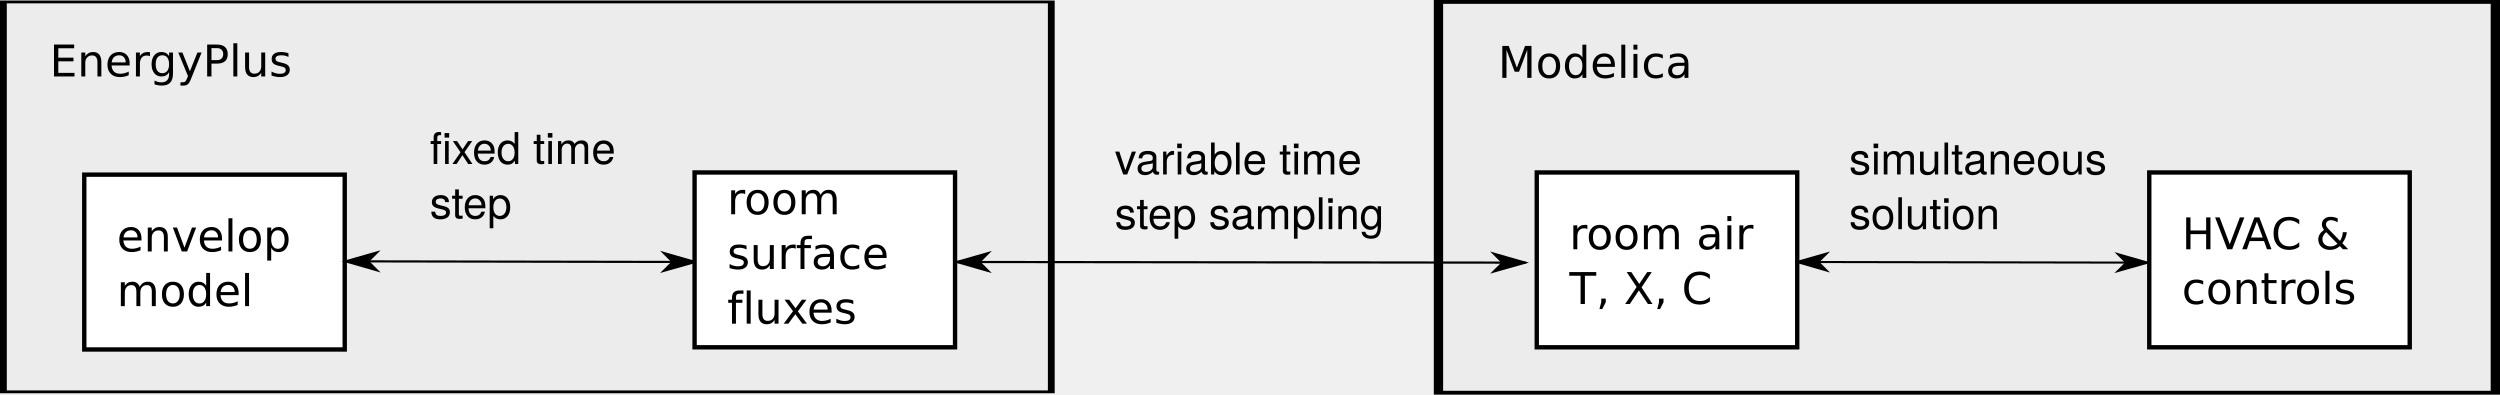
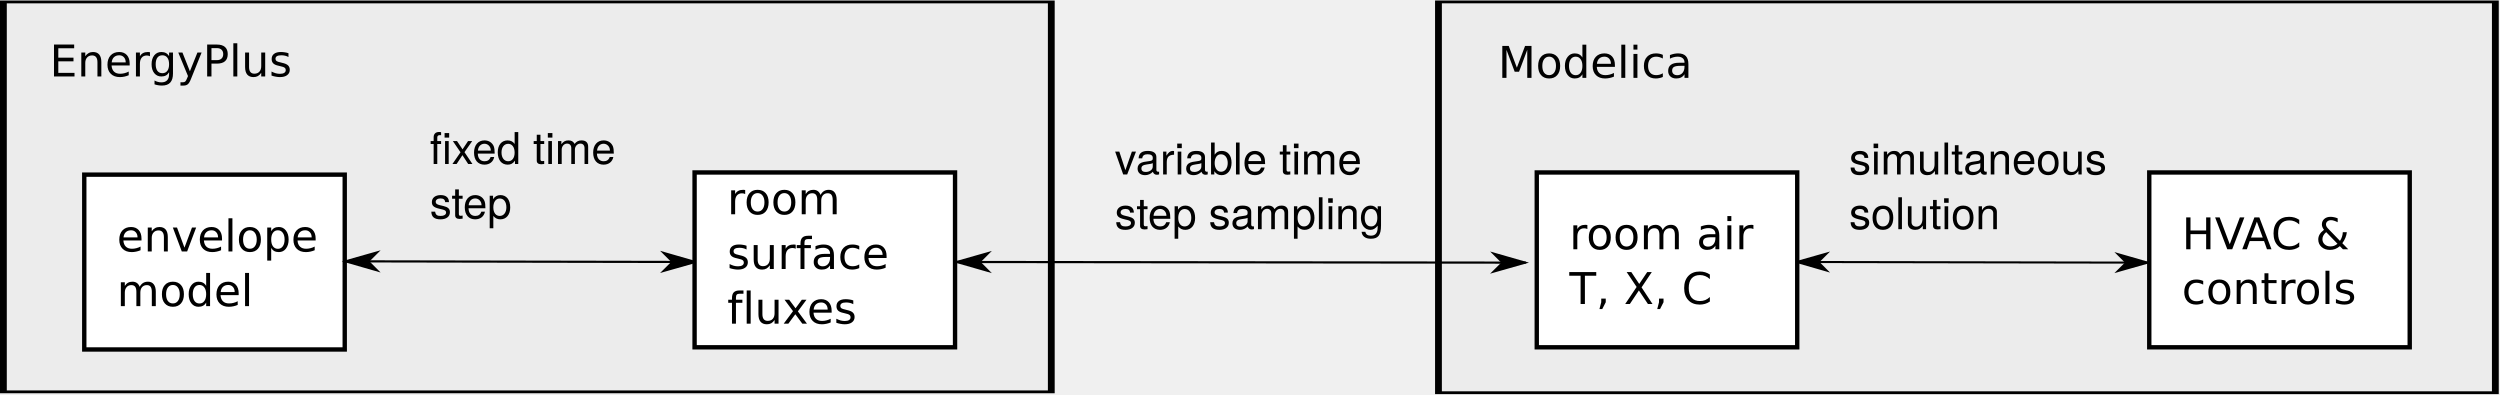
<svg xmlns="http://www.w3.org/2000/svg" width="571.431" height="90.201" id="svg2" version="1.1">
  <defs id="defs4">
    <marker orient="auto" refY="0" refX="0" id="Arrow1Lstart" style="overflow:visible">
      <path id="path4331" d="M 0,0 5,-5 -12.5,0 5,5 0,0 Z" style="fill-rule:evenodd;stroke:#000000;stroke-width:1pt" transform="matrix(0.8,0,0,0.8,10,0)" />
    </marker>
    <marker orient="auto" refY="0" refX="0" id="Arrow2Lstart" style="overflow:visible">
      <path id="path4349" style="fill-rule:evenodd;stroke-width:0.625;stroke-linejoin:round" d="M 8.719,4.034 -2.207,0.016 8.719,-4.002 c -1.745,2.372 -1.735,5.617 -6e-7,8.035 z" transform="matrix(1.1,0,0,1.1,1.1,0)" />
    </marker>
    <marker orient="auto" refY="0" refX="0" id="Arrow1Mend" style="overflow:visible">
      <path id="path4340" d="M 0,0 5,-5 -12.5,0 5,5 0,0 Z" style="fill-rule:evenodd;stroke:#000000;stroke-width:1pt" transform="matrix(-0.4,0,0,-0.4,-4,0)" />
    </marker>
    <marker orient="auto" refY="0" refX="0" id="Arrow2Lend" style="overflow:visible">
      <path id="path4352" style="fill-rule:evenodd;stroke-width:0.625;stroke-linejoin:round" d="M 8.719,4.034 -2.207,0.016 8.719,-4.002 c -1.745,2.372 -1.735,5.617 -6e-7,8.035 z" transform="matrix(-1.1,0,0,-1.1,-1.1,0)" />
    </marker>
    <marker orient="auto" refY="0" refX="0" id="Arrow1Lend" style="overflow:visible">
      <path id="path3898" d="M 0,0 5,-5 -12.5,0 5,5 0,0 Z" style="fill-rule:evenodd;stroke:#000000;stroke-width:1pt" transform="matrix(-0.8,0,0,-0.8,-10,0)" />
    </marker>
    <marker orient="auto" refY="0" refX="0" id="Arrow1Lstart-9" style="overflow:visible">
      <path id="path4331-9" d="M 0,0 5,-5 -12.5,0 5,5 0,0 Z" style="fill-rule:evenodd;stroke:#000000;stroke-width:1pt" transform="matrix(0.8,0,0,0.8,10,0)" />
    </marker>
    <marker orient="auto" refY="0" refX="0" id="Arrow1Lend-2" style="overflow:visible">
      <path id="path3898-7" d="M 0,0 5,-5 -12.5,0 5,5 0,0 Z" style="fill-rule:evenodd;stroke:#000000;stroke-width:1pt" transform="matrix(-0.8,0,0,-0.8,-10,0)" />
    </marker>
    <marker orient="auto" refY="0" refX="0" id="Arrow1Lstart-3" style="overflow:visible">
      <path id="path4331-2" d="M 0,0 5,-5 -12.5,0 5,5 0,0 Z" style="fill-rule:evenodd;stroke:#000000;stroke-width:1pt" transform="matrix(0.8,0,0,0.8,10,0)" />
    </marker>
    <marker orient="auto" refY="0" refX="0" id="Arrow1Lend-0" style="overflow:visible">
      <path id="path3898-5" d="M 0,0 5,-5 -12.5,0 5,5 0,0 Z" style="fill-rule:evenodd;stroke:#000000;stroke-width:1pt" transform="matrix(-0.8,0,0,-0.8,-10,0)" />
    </marker>
    <marker orient="auto" refY="0" refX="0" id="Arrow1Lstart-1" style="overflow:visible">
      <path id="path4331-99" d="M 0,0 5,-5 -12.5,0 5,5 0,0 Z" style="fill-rule:evenodd;stroke:#000000;stroke-width:1pt" transform="matrix(0.8,0,0,0.8,10,0)" />
    </marker>
    <marker orient="auto" refY="0" refX="0" id="Arrow1Lend-4" style="overflow:visible">
      <path id="path3898-76" d="M 0,0 5,-5 -12.5,0 5,5 0,0 Z" style="fill-rule:evenodd;stroke:#000000;stroke-width:1pt" transform="matrix(-0.8,0,0,-0.8,-10,0)" />
    </marker>
  </defs>
  <g id="layer1" transform="translate(-71.20381,-182.4802)">
-     <g transform="matrix(4.976787,0,0,2.047214,-56.43852,-271.2714)" id="g3111-6-2" style="fill:#ececec">
-       <rect transform="scale(-1,1)" y="221.857" x="-140.253" height="43.633" width="48.54" id="rect3069-1-0-4" style="fill:#ececec;fill-opacity:1;fill-rule:nonzero;stroke:#000000;stroke-width:0.428;stroke-linecap:butt;stroke-linejoin:miter;stroke-miterlimit:4;stroke-dasharray:none;stroke-opacity:1" />
+     <g transform="matrix(4.976787,0,0,2.047214,-56.43852,-271.2714)" id="g3111-6-2" style="fill:#ececec;stroke-width:0.313;stroke-miterlimit:4;stroke-dasharray:none">
+       <rect transform="scale(-1,1)" y="221.857" x="-140.253" height="43.633" width="48.54" id="rect3069-1-0-4" style="fill:#ececec;fill-opacity:1;fill-rule:nonzero;stroke:#000000;stroke-width:0.313;stroke-linecap:butt;stroke-linejoin:miter;stroke-miterlimit:4;stroke-dasharray:none;stroke-opacity:1" />
    </g>
    <text xml:space="preserve" style="font-style:normal;font-variant:normal;font-weight:normal;font-stretch:normal;font-size:12px;line-height:125%;font-family:'Bitstream Vera Sans';-inkscape-font-specification:'Bitstream Vera Sans';text-align:start;letter-spacing:0px;word-spacing:0px;writing-mode:lr-tb;text-anchor:start;fill:#000000;fill-opacity:1;stroke:none" x="413.605" y="200.277" id="text4398-8-0-2-2-7-7">
      <tspan id="tspan3187-3-7-4" x="413.605" y="200.277" style="font-size:10px">Modelica </tspan>
    </text>
-     <g id="g7667" transform="translate(12,0)">
-       <g style="fill:#ececec" id="g3111-6" transform="matrix(4.934511,0,0,2.04254,-392.5803,-270.2288)">
+     <g id="g7667" transform="translate(12,0)" style="stroke-width:1;stroke-miterlimit:4;stroke-dasharray:none">
+       <g style="fill:#ececec;stroke-width:0.315;stroke-miterlimit:4;stroke-dasharray:none" id="g3111-6" transform="matrix(4.934511,0,0,2.04254,-392.5803,-270.2288)">
        <rect style="fill:#ececec;fill-opacity:1;fill-rule:nonzero;stroke:#000000;stroke-width:0.315;stroke-linecap:butt;stroke-linejoin:miter;stroke-miterlimit:4;stroke-dasharray:none;stroke-opacity:1" id="rect3069-1-0" width="48.54" height="43.633" x="-140.253" y="221.857" transform="scale(-1,1)" />
      </g>
-       <text id="text4398-8-0-2-2-7" y="199.96" x="70.562" style="font-style:normal;font-variant:normal;font-weight:normal;font-stretch:normal;font-size:12px;line-height:125%;font-family:'Bitstream Vera Sans';-inkscape-font-specification:'Bitstream Vera Sans';text-align:start;letter-spacing:0px;word-spacing:0px;writing-mode:lr-tb;text-anchor:start;fill:#000000;fill-opacity:1;stroke:none" xml:space="preserve">
-         <tspan style="font-size:10px" y="199.96" x="70.562" id="tspan3187-3-7">EnergyPlus</tspan>
+       <text id="text4398-8-0-2-2-7" y="199.96" x="70.562" style="font-style:normal;font-variant:normal;font-weight:normal;font-stretch:normal;font-size:12px;line-height:125%;font-family:'Bitstream Vera Sans';-inkscape-font-specification:'Bitstream Vera Sans';text-align:start;letter-spacing:0px;word-spacing:0px;writing-mode:lr-tb;text-anchor:start;fill:#000000;fill-opacity:1;stroke:none;stroke-width:1;stroke-miterlimit:4;stroke-dasharray:none" xml:space="preserve">
+         <tspan style="font-size:10px;stroke-width:1;stroke-miterlimit:4;stroke-dasharray:none" y="199.96" x="70.562" id="tspan3187-3-7">EnergyPlus</tspan>
      </text>
    </g>
    <text xml:space="preserve" style="font-style:normal;font-variant:normal;font-weight:normal;font-stretch:normal;font-size:12px;line-height:125%;font-family:'Bitstream Vera Sans';-inkscape-font-specification:'Bitstream Vera Sans';text-align:start;letter-spacing:0px;word-spacing:0px;writing-mode:lr-tb;text-anchor:start;fill:#000000;fill-opacity:1;stroke:none" x="336.339" y="166.711" id="text5840">
      <tspan id="tspan5842" x="336.339" y="166.711" />
    </text>
    <g id="g3111">
      <rect transform="scale(-1,1)" y="222.4" x="-150" height="39.962" width="59.535" id="rect3069-1" style="fill:#ffffff;fill-opacity:1;fill-rule:nonzero;stroke:#000000;stroke-width:1;stroke-linecap:butt;stroke-linejoin:miter;stroke-miterlimit:4;stroke-dasharray:none;stroke-opacity:1" />
      <text id="text4398-8" y="239.96" x="97.92" style="font-style:normal;font-variant:normal;font-weight:normal;font-stretch:normal;font-size:12px;line-height:125%;font-family:'Bitstream Vera Sans';-inkscape-font-specification:'Bitstream Vera Sans';text-align:start;letter-spacing:0px;word-spacing:0px;writing-mode:lr-tb;text-anchor:start;fill:#000000;fill-opacity:1;stroke:none" xml:space="preserve">
-         <tspan style="font-size:10px" y="239.96" x="97.92" id="tspan4402-3">envelop</tspan>
+         <tspan style="font-size:10px" y="239.96" x="97.92" id="tspan4402-3">envelope</tspan>
        <tspan style="font-size:10px" id="tspan3839" y="252.46" x="97.92">model</tspan>
      </text>
    </g>
    <path style="fill:none;stroke:#000000;stroke-width:0.5;stroke-linecap:square;stroke-linejoin:miter;stroke-miterlimit:4;stroke-dasharray:none;stroke-opacity:1;marker-start:url(#Arrow1Lstart);marker-end:url(#Arrow1Lend)" d="m 230,242.362 c -79.715,-0.151 -79.715,-0.151 -79.715,-0.151" id="path4380" />
    <flowRoot xml:space="preserve" id="flowRoot3068" style="font-style:normal;font-variant:normal;font-weight:normal;font-stretch:normal;font-size:12px;line-height:125%;font-family:'Bitstream Vera Sans';-inkscape-font-specification:'Bitstream Vera Sans';text-align:start;letter-spacing:0px;word-spacing:0px;writing-mode:lr-tb;text-anchor:start;fill:#000000;fill-opacity:1;stroke:none;stroke-width:1px;stroke-linecap:butt;stroke-linejoin:miter;stroke-opacity:1">
      <flowRegion id="flowRegion3070">
        <rect id="rect3072" width="28.633" height="46.455" x="51.714" y="309.239" />
      </flowRegion>
      <flowPara id="flowPara3074" />
    </flowRoot>
    <g transform="translate(139.5,-0.499992)" id="g3111-8">
      <rect transform="scale(-1,1)" y="222.4" x="-150" height="39.962" width="59.535" id="rect3069-1-9" style="fill:#ffffff;fill-opacity:1;fill-rule:nonzero;stroke:#000000;stroke-width:1;stroke-linecap:butt;stroke-linejoin:miter;stroke-miterlimit:4;stroke-dasharray:none;stroke-opacity:1" />
      <text id="text4398-8-0" y="231.96" x="97.92" style="font-style:normal;font-variant:normal;font-weight:normal;font-stretch:normal;font-size:12px;line-height:125%;font-family:'Bitstream Vera Sans';-inkscape-font-specification:'Bitstream Vera Sans';text-align:start;letter-spacing:0px;word-spacing:0px;writing-mode:lr-tb;text-anchor:start;fill:#000000;fill-opacity:1;stroke:none" xml:space="preserve">
        <tspan style="font-size:10px" id="tspan3839-5" y="231.96" x="97.92">room</tspan>
        <tspan style="font-size:10px" y="244.46" x="97.92" id="tspan4307">surface</tspan>
        <tspan style="font-size:10px" y="256.96" x="97.92" id="tspan3179">fluxes</tspan>
      </text>
    </g>
    <g id="g4283" transform="translate(81.53513,69.96213)" />
    <text xml:space="preserve" style="font-style:normal;font-variant:normal;font-weight:normal;font-stretch:normal;font-size:12px;line-height:125%;font-family:'Bitstream Vera Sans';-inkscape-font-specification:'Bitstream Vera Sans';text-align:start;letter-spacing:0px;word-spacing:0px;writing-mode:lr-tb;text-anchor:start;fill:#000000;fill-opacity:1;stroke:none" x="169.448" y="219.96" id="text4398-8-38-3">
      <tspan x="169.448" y="219.96" style="font-size:10px;font-family:'Helvetica Neue';-inkscape-font-specification:'Helvetica Neue'" id="tspan7399">fixed time</tspan>
      <tspan x="169.448" y="232.46" style="font-size:10px;font-family:'Helvetica Neue';-inkscape-font-specification:'Helvetica Neue'" id="tspan7403">step</tspan>
    </text>
    <text xml:space="preserve" style="font-style:normal;font-variant:normal;font-weight:normal;font-stretch:normal;font-size:12px;line-height:125%;font-family:'Bitstream Vera Sans';-inkscape-font-specification:'Bitstream Vera Sans';text-align:start;letter-spacing:0px;word-spacing:0px;writing-mode:lr-tb;text-anchor:start;fill:#000000;fill-opacity:1;stroke:none" x="326" y="222.362" id="text4398-8-38-3-5">
      <tspan x="326" y="222.362" style="font-size:10px;font-family:'Helvetica Neue';-inkscape-font-specification:'Helvetica Neue'" id="tspan7399-1">variable time</tspan>
      <tspan x="326" y="234.862" style="font-size:10px;font-family:'Helvetica Neue';-inkscape-font-specification:'Helvetica Neue'" id="tspan7403-0">step sampling</tspan>
    </text>
    <path style="fill:none;stroke:#000000;stroke-width:0.5;stroke-linecap:square;stroke-linejoin:miter;stroke-miterlimit:4;stroke-dasharray:none;stroke-opacity:1;marker-start:url(#Arrow1Lstart);marker-end:url(#Arrow1Lend)" d="M 419.715,242.513 C 290,242.362 290,242.362 290,242.362" id="path4380-7" />
    <path style="fill:none;stroke:#000000;stroke-width:0.474;stroke-linecap:square;stroke-linejoin:miter;stroke-miterlimit:4;stroke-dasharray:none;stroke-opacity:1;marker-start:url(#Arrow1Lstart);marker-end:url(#Arrow1Lend)" d="m 562,242.513 c -80,-0.151 -80,-0.151 -80,-0.151" id="path4380-7-5" />
    <g id="g4263" transform="translate(472,-0.499992)">
      <rect style="fill:#ffffff;fill-opacity:1;fill-rule:nonzero;stroke:#000000;stroke-width:1;stroke-linecap:butt;stroke-linejoin:miter;stroke-miterlimit:4;stroke-dasharray:none;stroke-opacity:1" id="rect4265" width="59.535" height="39.962" x="-150" y="222.4" transform="scale(-1,1)" />
      <text xml:space="preserve" style="font-style:normal;font-variant:normal;font-weight:normal;font-stretch:normal;font-size:12px;line-height:125%;font-family:'Bitstream Vera Sans';-inkscape-font-specification:'Bitstream Vera Sans';text-align:start;letter-spacing:0px;word-spacing:0px;writing-mode:lr-tb;text-anchor:start;fill:#000000;fill-opacity:1;stroke:none" x="97.92" y="239.96" id="text4267">
        <tspan id="tspan4271" x="97.92" y="239.96" style="font-size:10px">HVAC &amp;</tspan>
        <tspan x="97.92" y="252.46" style="font-size:10px" id="tspan4291">controls</tspan>
      </text>
    </g>
    <g transform="translate(332,-0.499992)" id="g4273">
      <rect transform="scale(-1,1)" y="222.4" x="-150" height="39.962" width="59.535" id="rect4275" style="fill:#ffffff;fill-opacity:1;fill-rule:nonzero;stroke:#000000;stroke-width:1;stroke-linecap:butt;stroke-linejoin:miter;stroke-miterlimit:4;stroke-dasharray:none;stroke-opacity:1" />
      <text id="text4277" y="239.96" x="97.92" style="font-style:normal;font-variant:normal;font-weight:normal;font-stretch:normal;font-size:12px;line-height:125%;font-family:'Bitstream Vera Sans';-inkscape-font-specification:'Bitstream Vera Sans';text-align:start;letter-spacing:0px;word-spacing:0px;writing-mode:lr-tb;text-anchor:start;fill:#000000;fill-opacity:1;stroke:none" xml:space="preserve">
        <tspan style="font-size:10px" id="tspan4279" y="239.96" x="97.92">room air</tspan>
        <tspan style="font-size:10px" y="252.46" x="97.92" id="tspan4281">T, X, C</tspan>
      </text>
    </g>
    <text id="text4293" y="222.362" x="493.86" style="font-style:normal;font-variant:normal;font-weight:normal;font-stretch:normal;font-size:12px;line-height:125%;font-family:'Bitstream Vera Sans';-inkscape-font-specification:'Bitstream Vera Sans';text-align:start;letter-spacing:0px;word-spacing:0px;writing-mode:lr-tb;text-anchor:start;fill:#000000;fill-opacity:1;stroke:none" xml:space="preserve">
      <tspan id="tspan4297" style="font-size:10px;font-family:'Helvetica Neue';-inkscape-font-specification:'Helvetica Neue'" y="222.362" x="493.86">simultaneous</tspan>
      <tspan style="font-size:10px;font-family:'Helvetica Neue';-inkscape-font-specification:'Helvetica Neue'" y="234.862" x="493.86" id="tspan4301">solution</tspan>
    </text>
  </g>
</svg>
